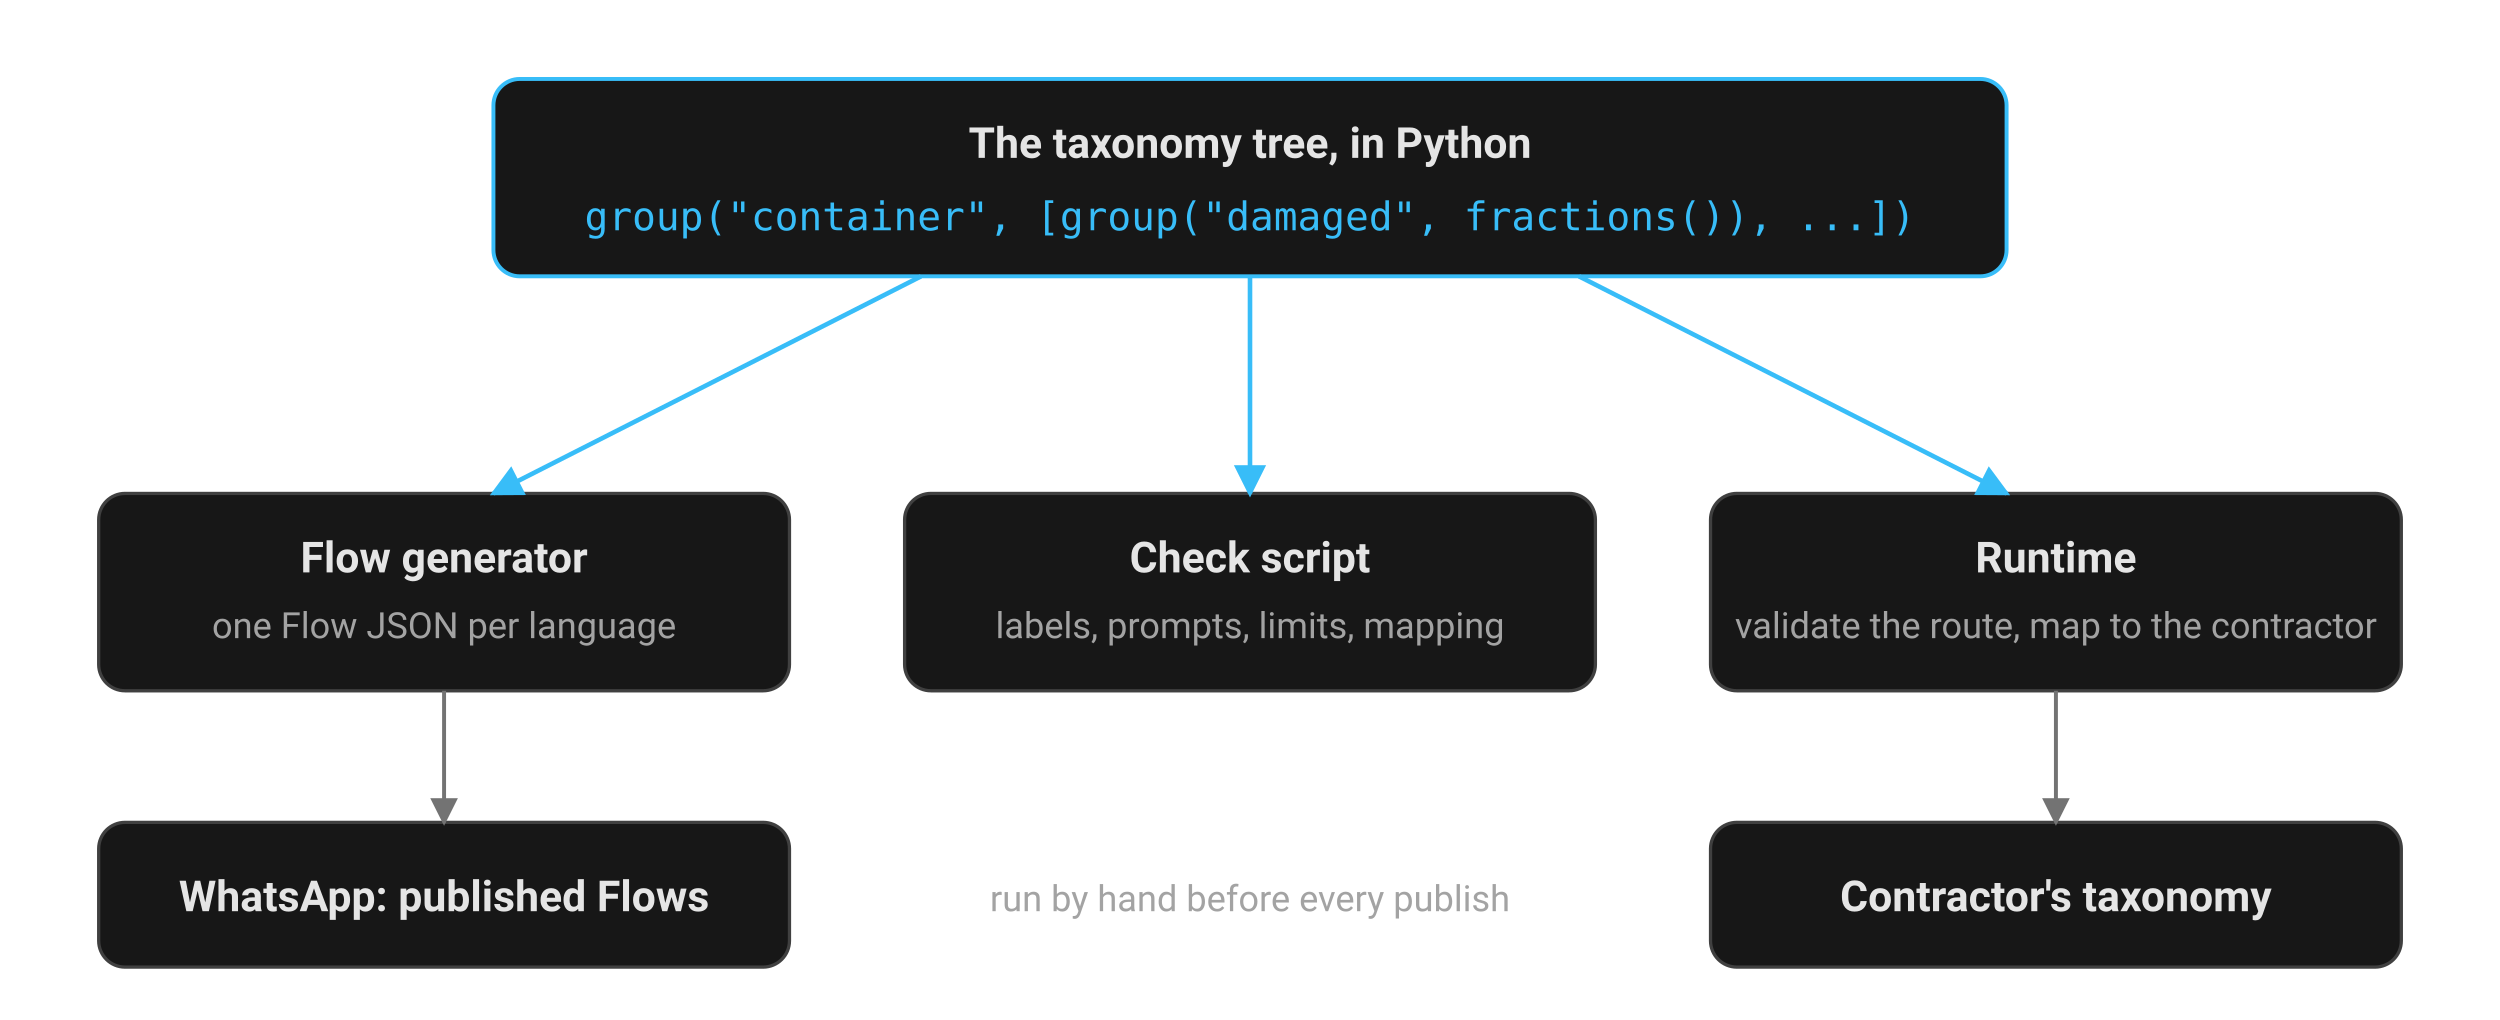
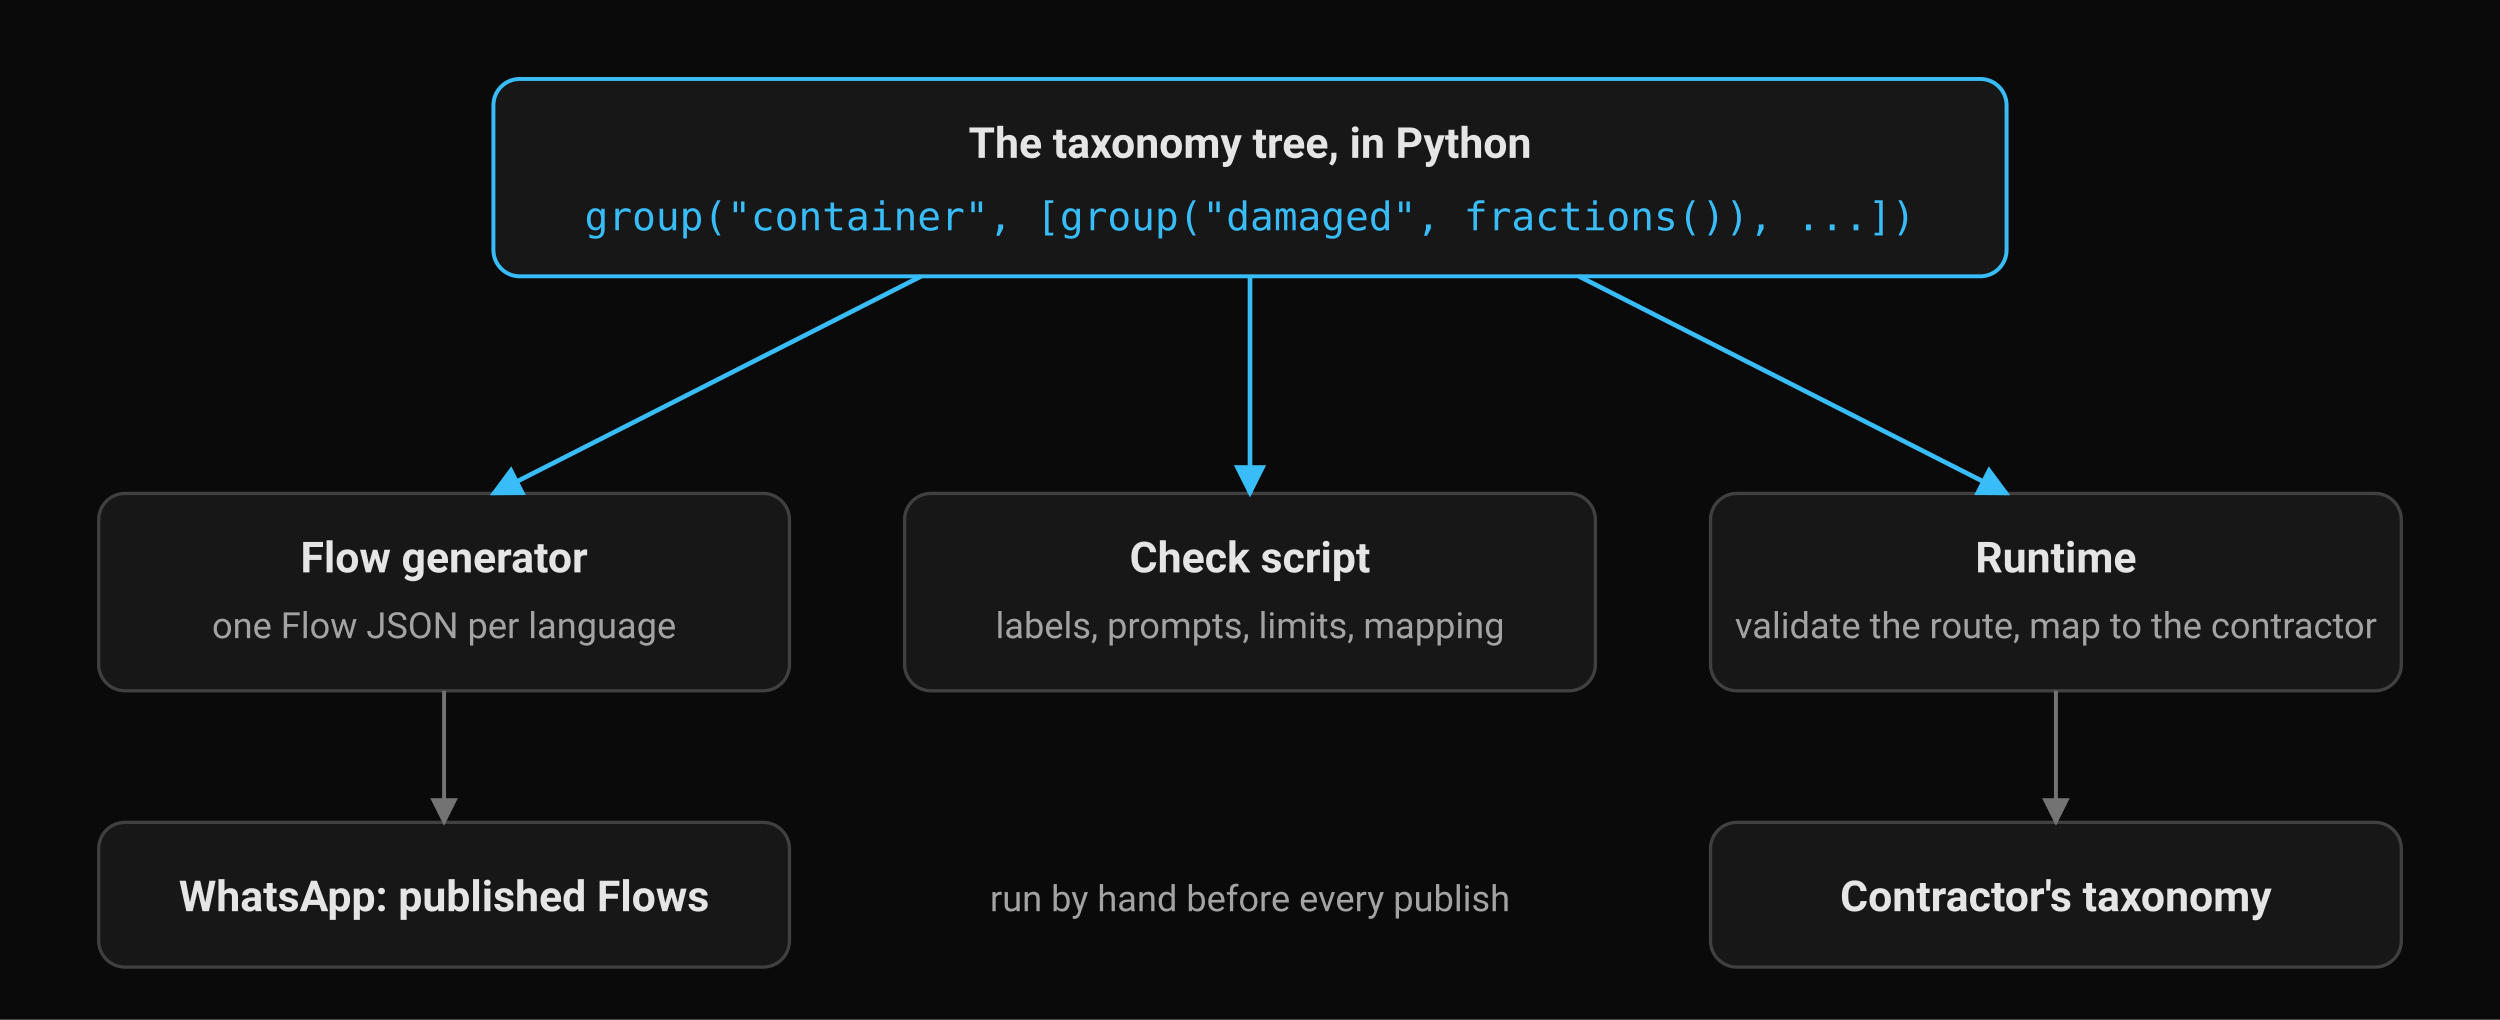
<svg xmlns="http://www.w3.org/2000/svg" viewBox="0 0 760 310" width="760" height="310" role="img" aria-labelledby="title desc">
  <style>
+     /* Opaque page colour: the figure stays legible outside the site (own tab, feed readers). */
+     svg { background: #0a0a0a; }
    .box { fill: #171717; stroke: #404040; stroke-width: 1; }
    .box-accent { fill: #171717; stroke: #38bdf8; stroke-width: 1.2; }
    .t { font: 600 13px ui-sans-serif, system-ui, -apple-system, "Segoe UI", Roboto, sans-serif; fill: #e5e5e5; }
    .s { font: 11px ui-sans-serif, system-ui, -apple-system, "Segoe UI", Roboto, sans-serif; fill: #a3a3a3; }
    .m { font: 12px ui-monospace, SFMono-Regular, Menlo, Consolas, monospace; fill: #38bdf8; }
    .arrow { stroke: #38bdf8; stroke-width: 1.4; fill: none; }
    .arrow-dim { stroke: #737373; stroke-width: 1.2; fill: none; }
  </style>
+   <rect width="100%" height="100%" fill="#0a0a0a" />
  <defs>
    <marker id="ah" viewBox="0 0 8 8" refX="7" refY="4" markerWidth="7" markerHeight="7" orient="auto">
      <path d="M 0 0 L 8 4 L 0 8 z" fill="#38bdf8" />
    </marker>
    <marker id="ahd" viewBox="0 0 8 8" refX="7" refY="4" markerWidth="7" markerHeight="7" orient="auto">
      <path d="M 0 0 L 8 4 L 0 8 z" fill="#737373" />
    </marker>
  </defs>
  <rect class="box-accent" x="150" y="24" width="460" height="60" rx="8" />
  <text class="t" x="380" y="48" text-anchor="middle">The taxonomy tree, in Python</text>
  <text class="m" x="380" y="70" text-anchor="middle">group("container", [group("damaged", fractions()), ...])</text>
  <rect class="box" x="30" y="150" width="210" height="60" rx="8" />
  <text class="t" x="135" y="174" text-anchor="middle">Flow generator</text>
  <text class="s" x="135" y="194" text-anchor="middle">one Flow JSON per language</text>
  <rect class="box" x="275" y="150" width="210" height="60" rx="8" />
  <text class="t" x="380" y="174" text-anchor="middle">Check script</text>
  <text class="s" x="380" y="194" text-anchor="middle">labels, prompts, limits, mapping</text>
  <rect class="box" x="520" y="150" width="210" height="60" rx="8" />
  <text class="t" x="625" y="174" text-anchor="middle">Runtime</text>
  <text class="s" x="625" y="194" text-anchor="middle">validate the route, map to the contractor</text>
  <path class="arrow" d="M 280 84 L 150 150" marker-end="url(#ah)" />
  <path class="arrow" d="M 380 84 L 380 150" marker-end="url(#ah)" />
  <path class="arrow" d="M 480 84 L 610 150" marker-end="url(#ah)" />
  <rect class="box" x="30" y="250" width="210" height="44" rx="8" />
  <text class="t" x="135" y="277" text-anchor="middle">WhatsApp: published Flows</text>
  <text class="s" x="380" y="277" text-anchor="middle">run by hand before every publish</text>
  <rect class="box" x="520" y="250" width="210" height="44" rx="8" />
  <text class="t" x="625" y="277" text-anchor="middle">Contractor's taxonomy</text>
  <path class="arrow-dim" d="M 135 210 L 135 250" marker-end="url(#ahd)" />
  <path class="arrow-dim" d="M 625 210 L 625 250" marker-end="url(#ahd)" />
</svg>
